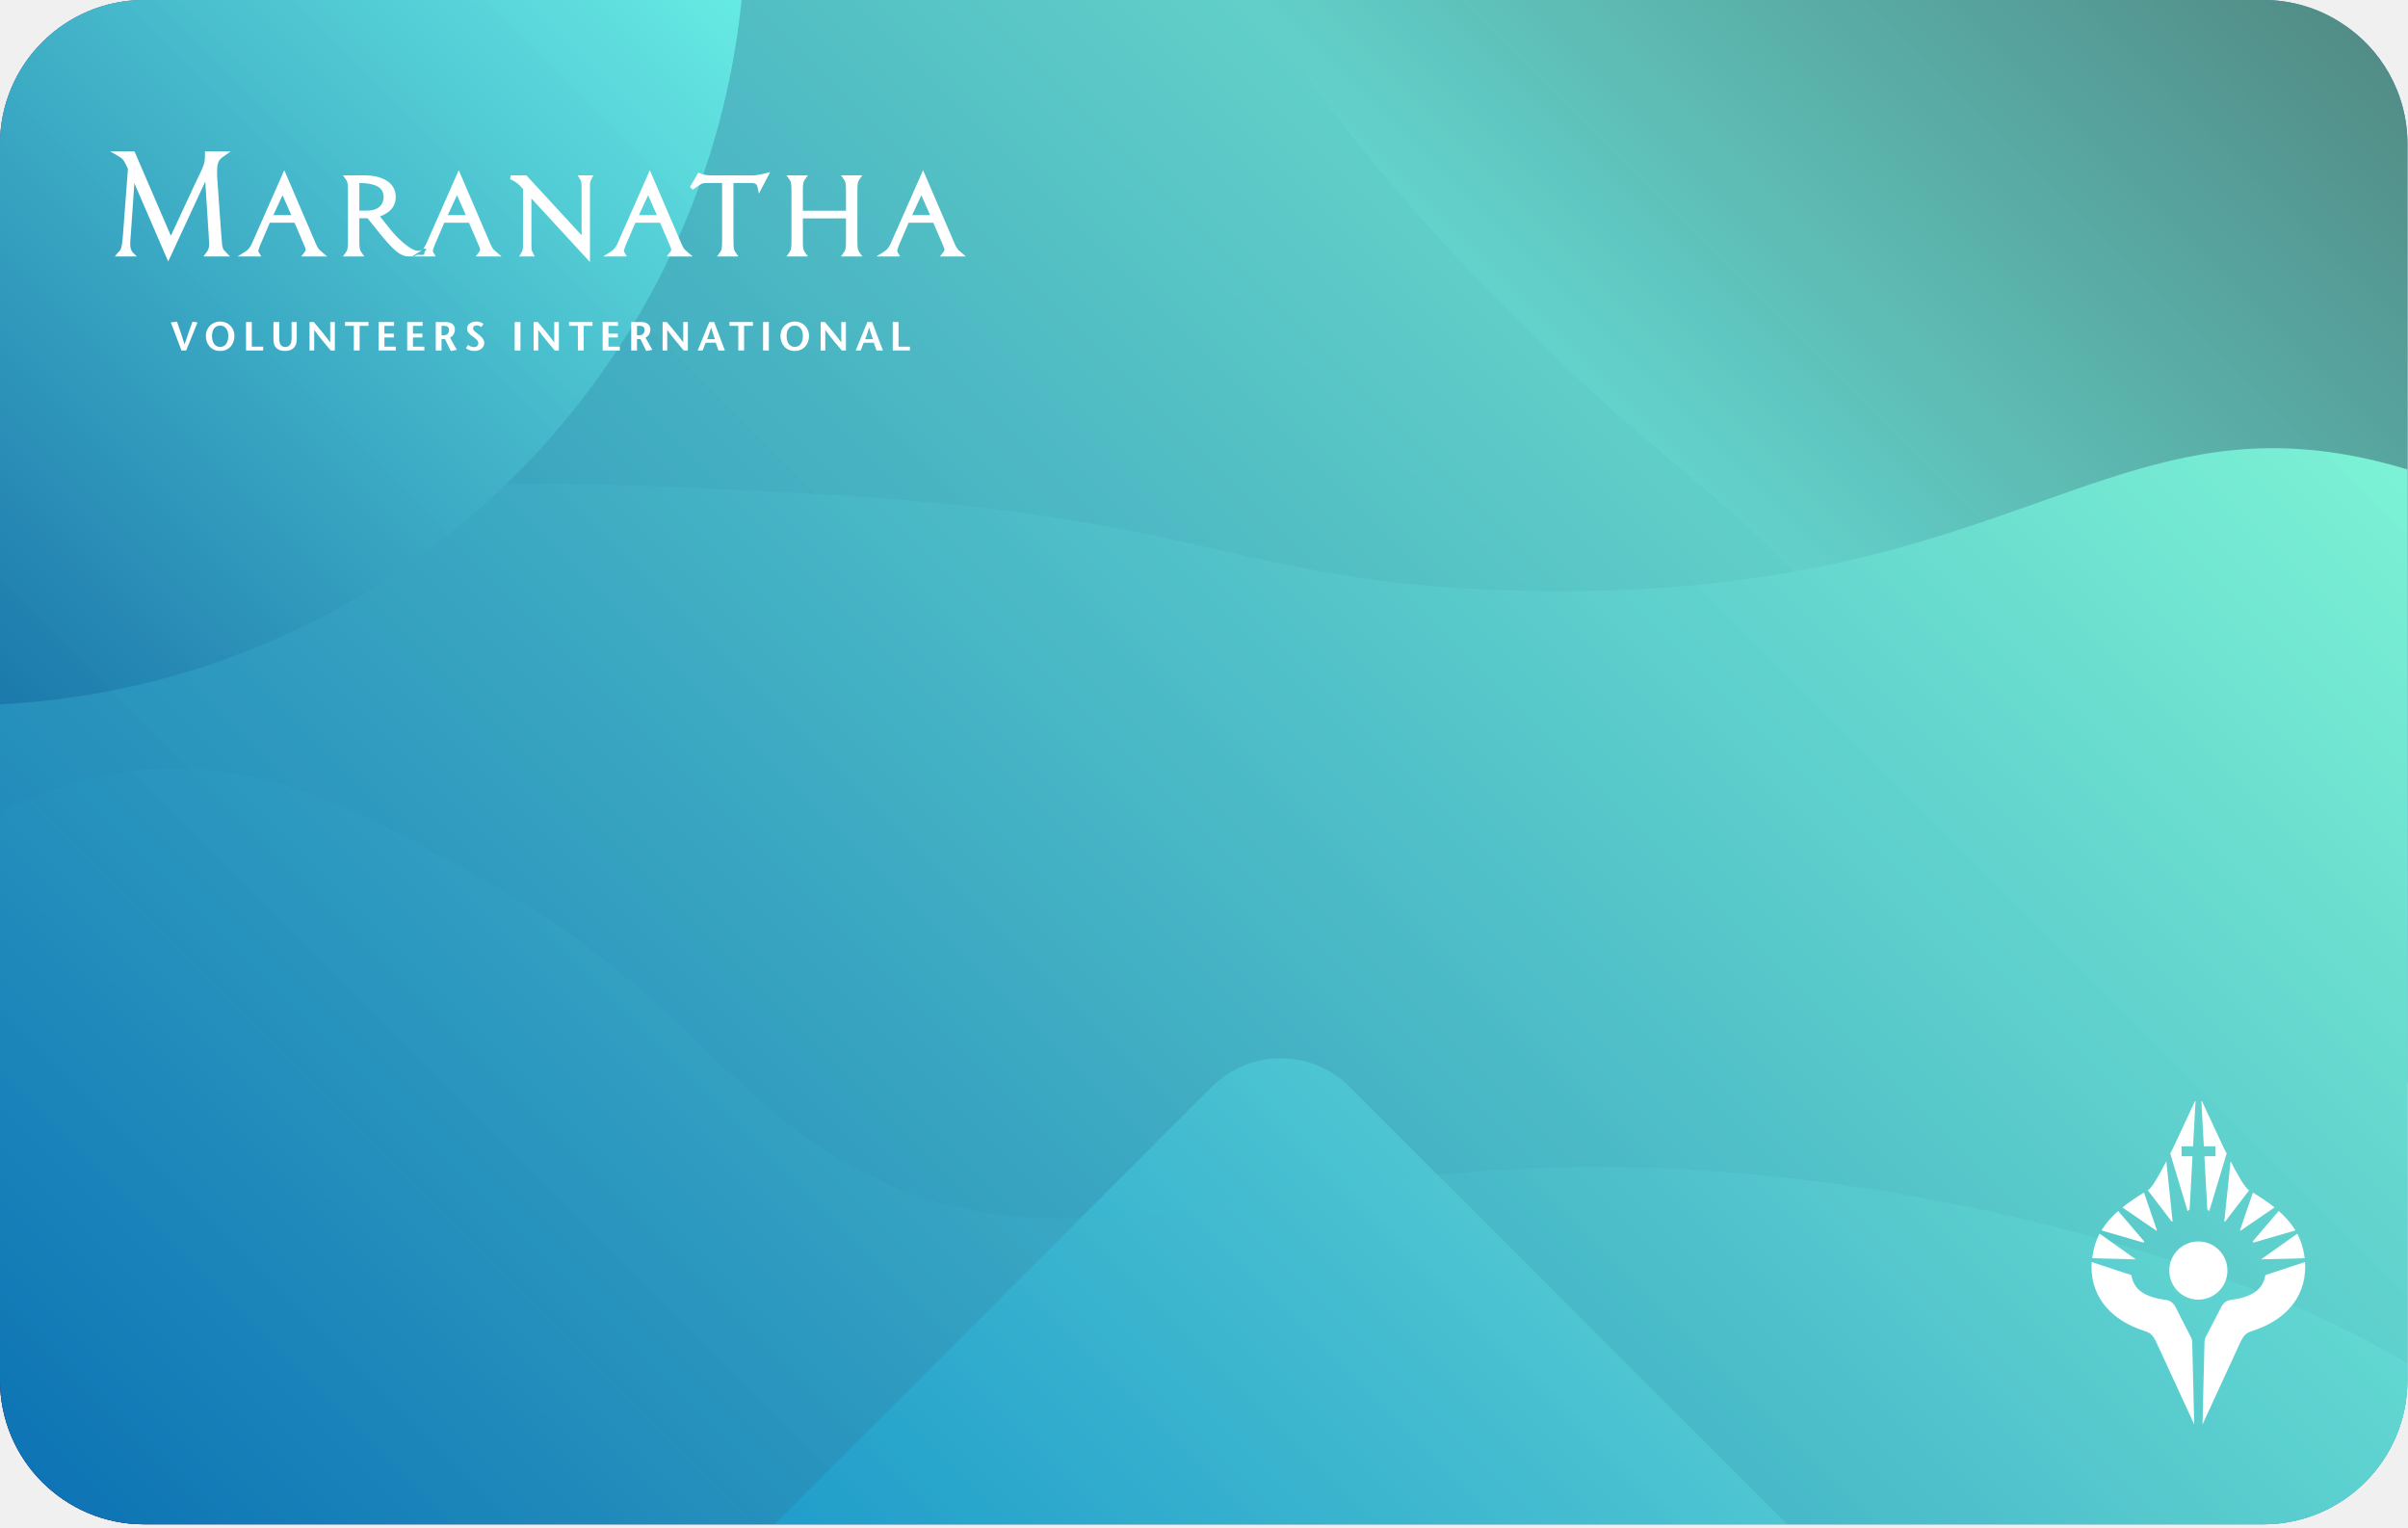
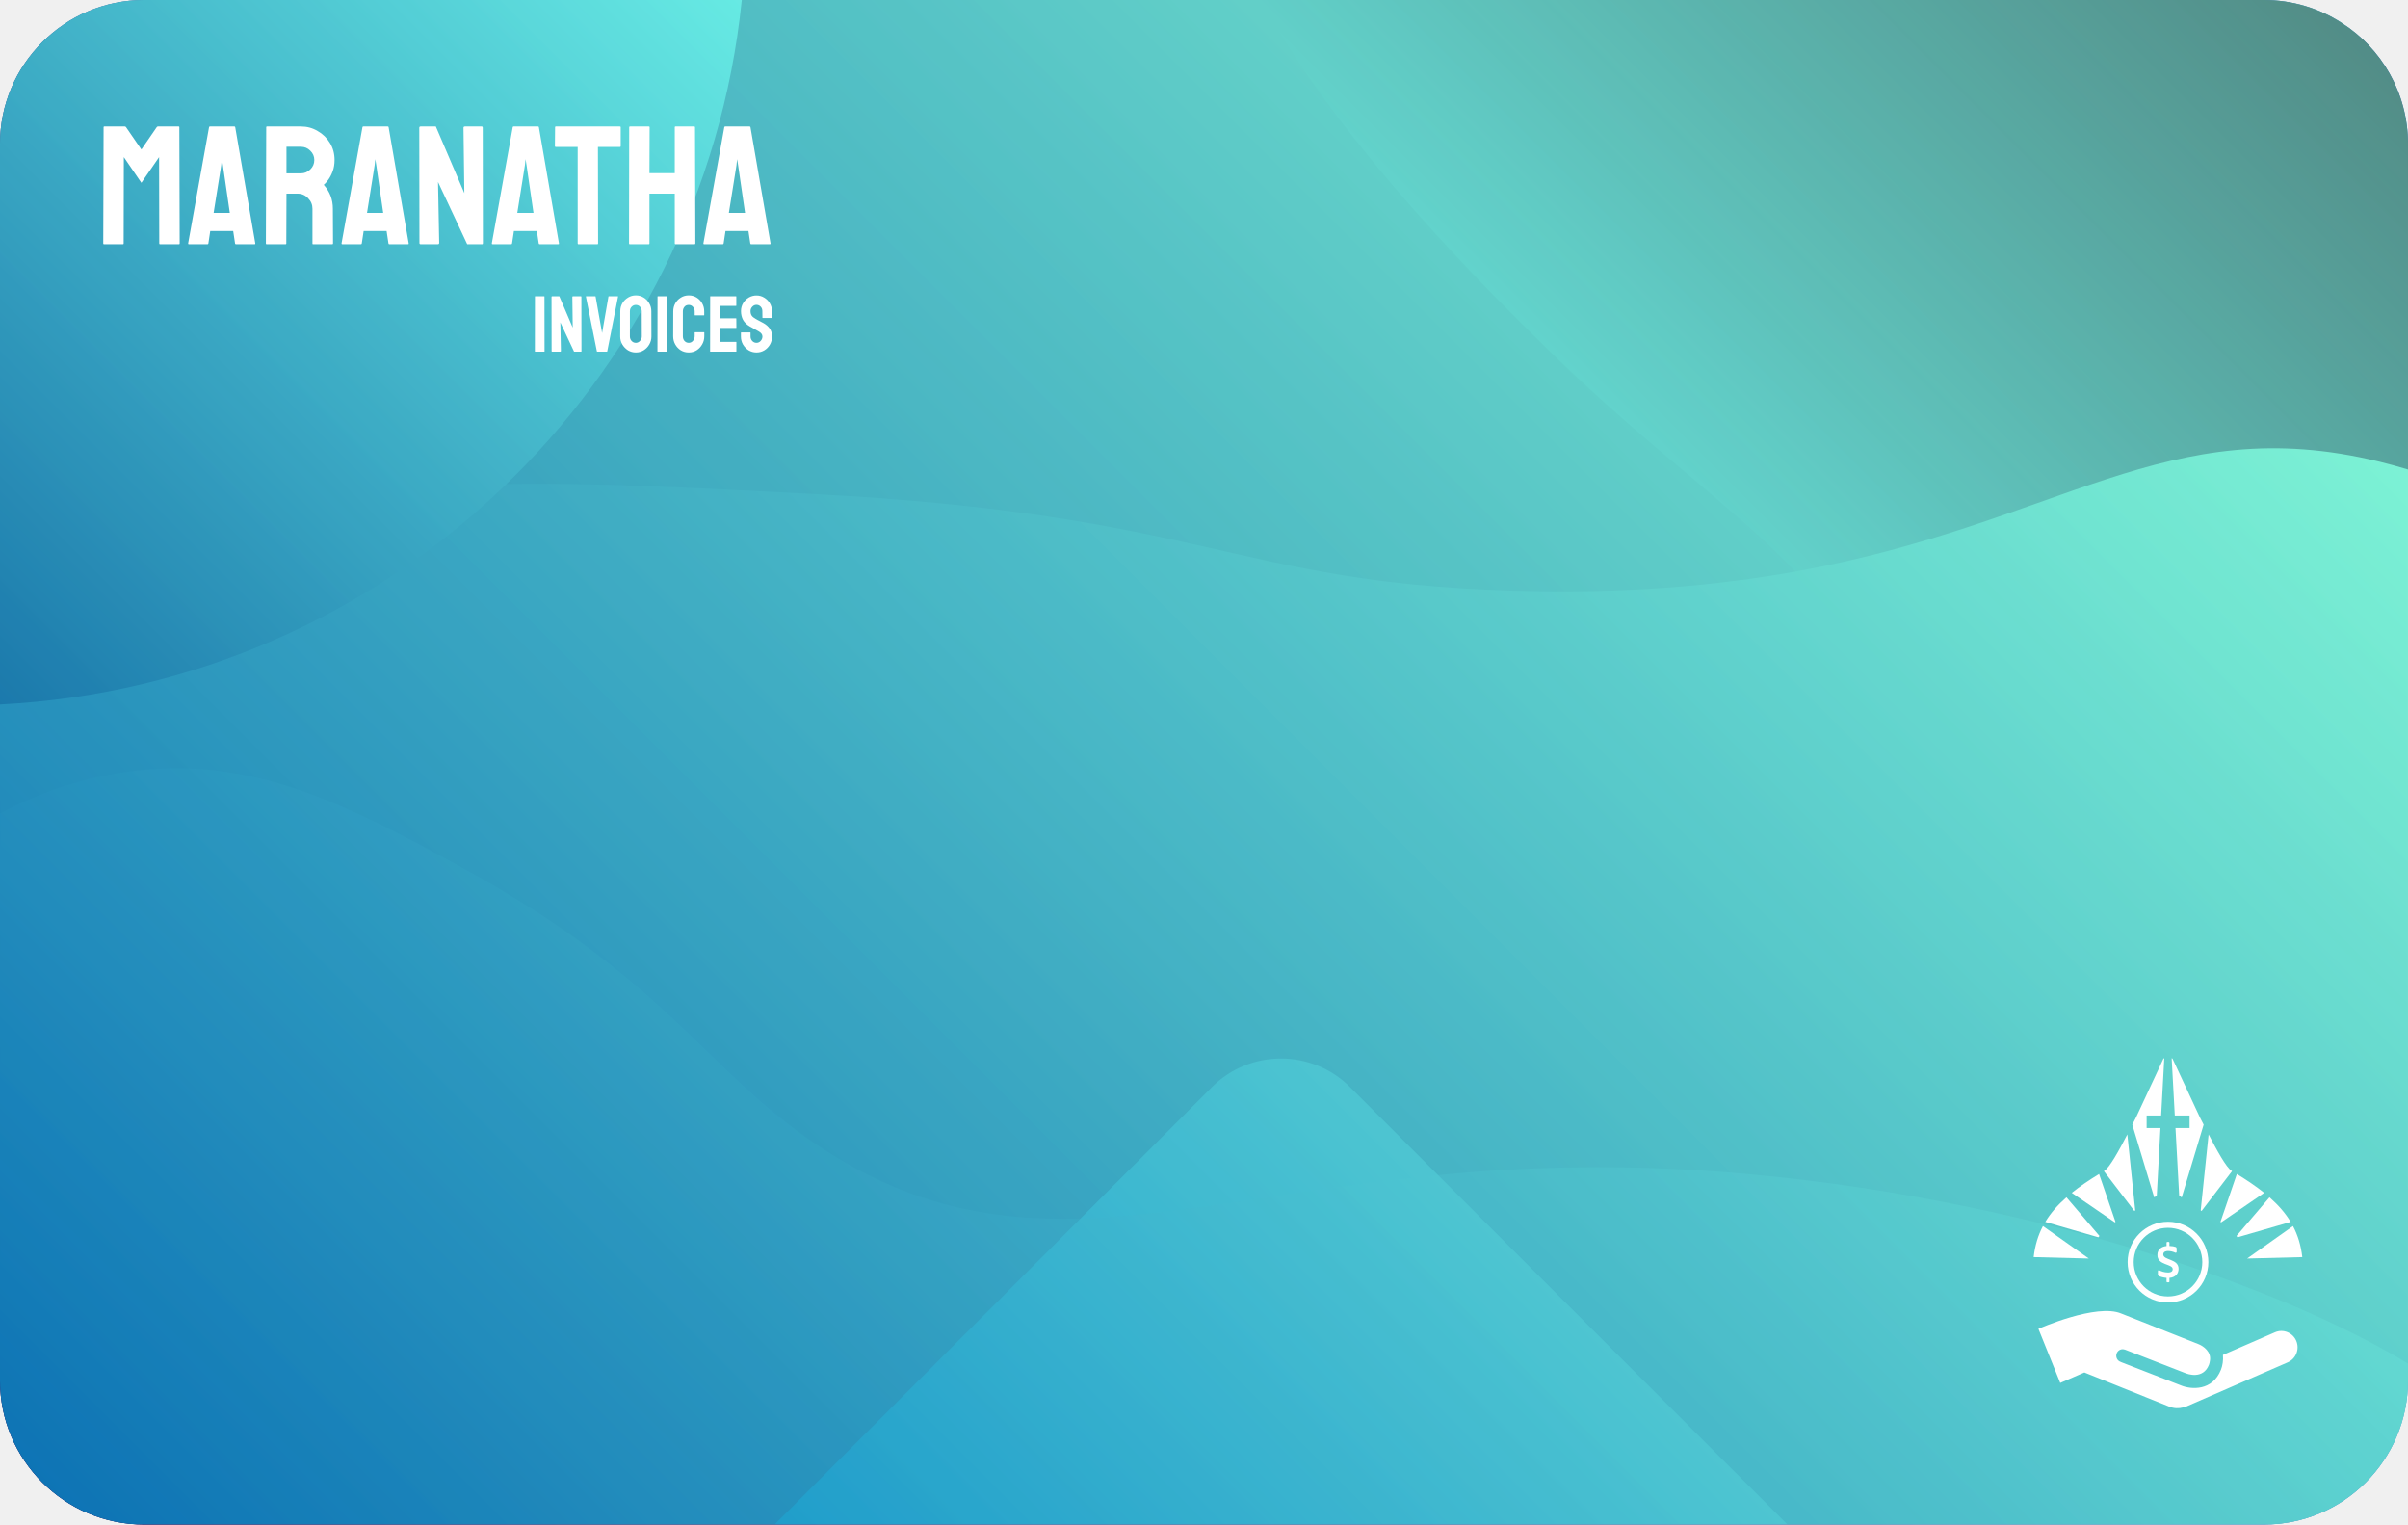
- <svg xmlns="http://www.w3.org/2000/svg" width="350" height="222" viewBox="0 0 350 222" fill="none">
-   <path d="M349.92 20.939V200.569C349.92 212.127 340.539 221.508 328.981 221.508H20.939C9.381 221.508 0 212.127 0 200.569V20.939C0 9.381 9.381 0 20.939 0H328.991C333.127 0 336.994 1.202 340.228 3.286C346.054 6.987 349.92 13.517 349.92 20.939Z" fill="url(#paint0_linear_32_266)" />
-   <path d="M349.92 20.939V157.333C317.009 169.813 279.909 165.605 270.901 149.756C264.298 138.135 277.764 129.076 274.022 107.639C272.239 97.481 267.564 90.058 260.898 83.051C251.973 73.629 239.462 64.973 225.665 51.477C216.792 42.801 195.044 21.53 183.186 0H328.981C333.117 0 336.984 1.202 340.228 3.296C346.064 6.987 349.92 13.507 349.92 20.939Z" fill="url(#paint1_linear_32_266)" />
-   <path d="M349.92 68.218V200.569C349.92 212.127 340.549 221.498 328.991 221.498H20.939C9.381 221.498 0.01 212.127 0.01 200.569V98.942C6.043 92.971 13.102 87.384 21.322 82.678C46.387 68.301 70.612 69.265 118.036 71.763C175.172 74.769 179.194 84.554 219.424 85.798C235.979 86.317 249.454 85.093 260.898 83.051C299.469 76.075 314.749 59.479 345.774 67.078C347.152 67.42 348.531 67.793 349.92 68.218Z" fill="url(#paint2_linear_32_266)" />
-   <path d="M107.795 0C102.093 55.654 56.452 99.481 0 102.352V20.939C0 9.381 9.381 0 20.939 0H107.795Z" fill="url(#paint3_linear_32_266)" />
-   <path opacity="0.33" d="M259.748 221.498H112.563L176.147 157.913C181.651 152.419 190.649 152.419 196.153 157.913L259.748 221.498Z" fill="url(#paint4_linear_32_266)" />
-   <path opacity="0.27" d="M349.92 198.112V200.559C349.92 212.117 340.539 221.498 328.981 221.498H20.939C9.381 221.498 0 212.117 0 200.559V118.192C5.805 115.102 12.512 112.749 20.027 111.92C37.441 110.023 51.104 117.279 67.15 126.059C97.926 142.904 102.767 156.224 120.171 167.295C153.653 188.596 181.164 168.238 237.99 169.648C280.801 170.726 326.265 183.787 349.92 198.112Z" fill="url(#paint5_linear_32_266)" />
-   <path opacity="0.53" d="M349.92 20.939V200.569C349.92 212.127 340.539 221.508 328.981 221.508H20.939C9.381 221.508 0 212.127 0 200.569V20.939C0 9.381 9.381 0 20.939 0H328.991C333.127 0 336.994 1.202 340.228 3.286C346.054 6.987 349.92 13.517 349.92 20.939Z" fill="url(#paint6_linear_32_266)" />
-   <path fill-rule="evenodd" clip-rule="evenodd" d="M320.47 194.643C320.512 194.481 320.625 194.241 320.625 194.241L322.887 189.858C322.887 189.858 323.096 189.522 323.375 189.256C323.578 189.063 323.854 188.955 324.211 188.904C327.261 188.497 328.895 187.489 329.264 185.293L335.026 183.392C335.042 183.606 335.056 183.851 335.057 184.048C335.072 188.733 331.973 191.903 327.475 193.368C327.289 193.429 326.796 193.58 326.515 193.805C326.134 194.11 325.906 194.499 325.681 194.948L320.128 207L320.425 194.905C320.425 194.905 320.445 194.744 320.47 194.643ZM318.586 194.643C318.541 194.478 318.412 194.241 318.412 194.241L316.17 189.858C316.17 189.858 315.961 189.522 315.681 189.256C315.478 189.063 315.203 188.955 314.846 188.904C311.796 188.497 310.162 187.489 309.792 185.293L304.031 183.392C304.015 183.606 304.001 183.851 304 184.048C303.984 188.733 307.083 191.903 311.581 193.368C311.768 193.429 312.261 193.58 312.542 193.805C312.922 194.11 313.151 194.499 313.376 194.948L318.928 207L318.633 194.905C318.633 194.905 318.613 194.744 318.586 194.643ZM315.302 184.628C315.302 182.294 317.193 180.401 319.527 180.401C321.861 180.401 323.753 182.294 323.753 184.628C323.753 186.963 321.861 188.856 319.527 188.856C317.193 188.856 315.302 186.963 315.302 184.628Z" fill="white" />
-   <path fill-rule="evenodd" clip-rule="evenodd" d="M319.968 160.021C319.968 159.979 320.049 160.006 320.067 160.047L323.209 166.784C323.334 167.024 323.48 167.31 323.641 167.626L321.123 175.979L320.831 175.782L320.406 168.014H322.024V166.571H320.327L319.968 160.021ZM333.908 179.273C334.466 180.333 334.824 181.503 334.975 182.841L328.64 183.004L333.908 179.273ZM331.209 175.972C332.212 176.852 333.024 177.774 333.639 178.796L327.535 180.567L327.416 180.411L331.209 175.972ZM327.458 173.293C328.638 174.016 329.685 174.726 330.597 175.459L325.651 178.844L325.572 178.796L327.458 173.293ZM324.212 168.742C325.127 170.514 326.245 172.565 326.86 172.932L326.908 172.96L323.405 177.54L323.305 177.47L324.212 168.742ZM319.117 160.021L318.758 166.571H317.09V168.014H318.679L318.254 175.782L317.962 175.979L315.444 167.626C315.605 167.31 315.751 167.024 315.876 166.784L319.018 160.047C319.035 160.006 319.117 159.979 319.117 160.021ZM305.176 179.273C304.619 180.333 304.261 181.503 304.11 182.841L310.445 183.004L305.176 179.273ZM307.876 175.972C306.873 176.852 306.061 177.774 305.446 178.796L311.55 180.567L311.669 180.411L307.876 175.972ZM311.627 173.293C310.447 174.016 309.4 174.726 308.488 175.459L313.434 178.844L313.513 178.796L311.627 173.293ZM314.873 168.742C313.958 170.514 312.841 172.565 312.225 172.932L312.177 172.96L315.68 177.54L315.781 177.47L314.873 168.742Z" fill="white" />
-   <path fill-rule="evenodd" clip-rule="evenodd" d="M27.062 50.929L28.706 46.854L27.985 46.736C27.598 47.787 27.211 48.839 26.83 50.032H26.818C26.455 48.839 26.092 47.787 25.723 46.736L24.83 46.854L26.378 50.929H27.062Z" fill="white" />
-   <path fill-rule="evenodd" clip-rule="evenodd" d="M31.998 50.41C31.123 50.41 30.814 49.594 30.814 48.803C30.814 48.041 31.164 47.315 31.998 47.315C32.831 47.315 33.183 48.041 33.183 48.803C33.183 49.594 32.873 50.41 31.998 50.41ZM31.998 51C33.278 51 34.076 50.037 34.076 48.803C34.076 47.645 33.195 46.724 31.998 46.724C30.802 46.724 29.92 47.645 29.92 48.803C29.92 50.037 30.718 51 31.998 51Z" fill="white" />
-   <path fill-rule="evenodd" clip-rule="evenodd" d="M35.761 50.929H38.255V50.374H36.601V46.795H35.761V50.929Z" fill="white" />
-   <path fill-rule="evenodd" clip-rule="evenodd" d="M39.745 46.795V49.323C39.745 50.451 40.334 51 41.465 51C42.453 51 43.132 50.409 43.132 49.364V46.795H42.382V49.216C42.382 49.884 42.126 50.421 41.489 50.421C40.822 50.421 40.584 49.978 40.584 49.169V46.795H39.745Z" fill="white" />
-   <path fill-rule="evenodd" clip-rule="evenodd" d="M48.669 46.795H47.997V49.742H47.985C47.199 48.679 46.407 47.74 45.609 46.795H44.996V50.929H45.669V47.964H45.681C46.467 49.033 47.264 49.978 48.062 50.929H48.669V46.795Z" fill="white" />
-   <path fill-rule="evenodd" clip-rule="evenodd" d="M52.272 50.929V47.35H53.558V46.795H50.147V47.35H51.432V50.929H52.272Z" fill="white" />
-   <path fill-rule="evenodd" clip-rule="evenodd" d="M57.273 46.795H55.035V50.929H57.529V50.374H55.874V49.039H57.243V48.484H55.874V47.35H57.273V46.795Z" fill="white" />
-   <path fill-rule="evenodd" clip-rule="evenodd" d="M61.423 46.795H59.185V50.929H61.679V50.374H60.024V49.039H61.394V48.484H60.024V47.35H61.423V46.795Z" fill="white" />
-   <path fill-rule="evenodd" clip-rule="evenodd" d="M63.335 50.929H64.175V49.275H64.674L65.52 51L66.401 50.84L65.413 49.074C65.806 48.844 66.115 48.49 66.115 47.876C66.115 47.173 65.579 46.795 64.781 46.795H63.335V50.929ZM64.175 47.35H64.609C64.942 47.35 65.276 47.509 65.276 47.976C65.276 48.277 65.091 48.72 64.514 48.72H64.175V47.35Z" fill="white" />
-   <path fill-rule="evenodd" clip-rule="evenodd" d="M70.265 47.084C70.068 46.895 69.687 46.724 69.211 46.724C68.455 46.724 67.889 47.173 67.889 47.728C67.889 48.278 68.229 48.531 68.633 48.856C68.967 49.116 69.526 49.417 69.526 49.872C69.526 50.262 69.223 50.445 68.878 50.445C68.502 50.445 68.246 50.274 68.026 50.114L67.723 50.587C68.032 50.87 68.514 51 68.949 51C69.889 51 70.389 50.398 70.389 49.878C70.389 49.37 70.092 49.022 69.532 48.579C69.044 48.195 68.753 47.988 68.753 47.716C68.753 47.474 68.943 47.279 69.294 47.279C69.538 47.279 69.782 47.392 69.967 47.515L70.265 47.084Z" fill="white" />
-   <path fill-rule="evenodd" clip-rule="evenodd" d="M74.808 50.929H75.648V46.795H74.808V50.929Z" fill="white" />
-   <path fill-rule="evenodd" clip-rule="evenodd" d="M81.233 46.795H80.56V49.742H80.548C79.762 48.679 78.971 47.74 78.173 46.795H77.56V50.929H78.232V47.964H78.244C79.03 49.033 79.828 49.978 80.626 50.929H81.233V46.795Z" fill="white" />
-   <path fill-rule="evenodd" clip-rule="evenodd" d="M84.834 50.929V47.35H86.12V46.795H82.709V47.35H83.995V50.929H84.834Z" fill="white" />
-   <path fill-rule="evenodd" clip-rule="evenodd" d="M89.836 46.795H87.598V50.929H90.092V50.374H88.437V49.039H89.806V48.484H88.437V47.35H89.836V46.795Z" fill="white" />
-   <path fill-rule="evenodd" clip-rule="evenodd" d="M91.748 50.929H92.587V49.275H93.088L93.933 51L94.814 50.84L93.826 49.074C94.219 48.844 94.528 48.49 94.528 47.876C94.528 47.173 93.993 46.795 93.195 46.795H91.748V50.929ZM92.587 47.35H93.022C93.355 47.35 93.689 47.509 93.689 47.976C93.689 48.277 93.504 48.72 92.927 48.72H92.587V47.35Z" fill="white" />
-   <path fill-rule="evenodd" clip-rule="evenodd" d="M99.982 46.795H99.31V49.742H99.298C98.512 48.679 97.72 47.74 96.922 46.795H96.309V50.929H96.982V47.964H96.994C97.78 49.033 98.578 49.978 99.375 50.929H99.982V46.795Z" fill="white" />
-   <path fill-rule="evenodd" clip-rule="evenodd" d="M102.78 49.293C102.977 48.75 103.173 48.248 103.346 47.61H103.358C103.554 48.248 103.733 48.75 103.912 49.293H102.78ZM103.102 46.795L101.405 50.929H102.132L102.56 49.801H104.037L104.424 50.929H105.364L103.798 46.795H103.102Z" fill="white" />
-   <path fill-rule="evenodd" clip-rule="evenodd" d="M108.151 50.929V47.35H109.437V46.795H106.026V47.35H107.312V50.929H108.151Z" fill="white" />
-   <path fill-rule="evenodd" clip-rule="evenodd" d="M110.914 50.929H111.753V46.795H110.914V50.929Z" fill="white" />
-   <path fill-rule="evenodd" clip-rule="evenodd" d="M115.516 50.41C114.641 50.41 114.332 49.594 114.332 48.803C114.332 48.041 114.683 47.315 115.516 47.315C116.35 47.315 116.701 48.041 116.701 48.803C116.701 49.594 116.392 50.41 115.516 50.41ZM115.516 51C116.796 51 117.594 50.037 117.594 48.803C117.594 47.645 116.713 46.724 115.516 46.724C114.32 46.724 113.439 47.645 113.439 48.803C113.439 50.037 114.237 51 115.516 51Z" fill="white" />
-   <path fill-rule="evenodd" clip-rule="evenodd" d="M122.953 46.795H122.281V49.742H122.269C121.483 48.679 120.691 47.74 119.893 46.795H119.28V50.929H119.953V47.964H119.965C120.751 49.033 121.549 49.978 122.346 50.929H122.953V46.795Z" fill="white" />
-   <path fill-rule="evenodd" clip-rule="evenodd" d="M125.751 49.293C125.947 48.75 126.144 48.248 126.317 47.61H126.328C126.525 48.248 126.704 48.75 126.882 49.293H125.751ZM126.073 46.795L124.376 50.929H125.102L125.531 49.801H127.007L127.394 50.929H128.335L126.769 46.795H126.073Z" fill="white" />
-   <path fill-rule="evenodd" clip-rule="evenodd" d="M129.759 50.929H132.253V50.374H130.598V46.795H129.759V50.929Z" fill="white" />
-   <path fill-rule="evenodd" clip-rule="evenodd" d="M19.527 26.618L19.013 34.064C18.97 34.534 18.927 35.179 18.927 35.457C18.927 35.971 19.031 36.442 19.383 36.776L19.896 37.264H16.699L17.05 36.809C17.107 36.734 17.163 36.676 17.214 36.627L17.345 36.505C17.412 36.441 17.47 36.374 17.528 36.246C17.657 35.964 17.786 35.385 17.884 33.978L18.597 24.535C18.263 23.826 18.093 23.475 17.891 23.224C17.695 22.98 17.462 22.823 16.939 22.529L16 22H19.549L24.837 34.265L28.315 26.779C29.005 25.323 29.378 24.601 29.578 24.032C29.763 23.504 29.791 23.125 29.791 22.282V22H33.534L32.804 22.513C32.607 22.652 32.425 22.771 32.263 22.9C32.11 23.02 31.987 23.141 31.887 23.288C31.691 23.578 31.553 24.018 31.553 24.874C31.553 25.321 31.552 25.73 31.595 26.156L32.161 34.11C32.239 35.322 32.303 35.819 32.41 36.1C32.458 36.225 32.514 36.306 32.597 36.398C32.697 36.509 32.822 36.621 32.978 36.788L33.423 37.264H29.569L29.914 36.81C30.296 36.307 30.4 36.039 30.4 35.457C30.4 35.152 30.357 34.869 30.357 34.564L29.835 26.375L24.448 37.998L19.527 26.618ZM45.906 35.41C46.1 35.851 46.217 36.053 46.347 36.209C46.413 36.288 46.487 36.359 46.587 36.446L46.963 36.767L47.542 37.264H43.776L44.142 36.805C44.232 36.692 44.305 36.601 44.357 36.509C44.408 36.42 44.429 36.35 44.429 36.284C44.429 36.157 44.368 35.99 44.278 35.788L42.806 32.364H39.216L37.765 35.743C37.654 36.033 37.549 36.412 37.549 36.502C37.549 36.519 37.555 36.55 37.59 36.613C37.633 36.691 37.686 36.766 37.729 36.841L37.971 37.264H34.532L35.376 36.741C35.486 36.673 35.598 36.605 35.709 36.527C35.816 36.453 35.919 36.372 36.02 36.275C36.22 36.081 36.423 35.813 36.617 35.385L41.319 24.733L45.906 35.41ZM41.069 28.369L39.733 31.255H42.341L41.069 28.369ZM52.23 35.108C52.23 36.225 52.331 36.4 52.633 36.815L52.959 37.264H49.848L50.173 36.815C50.475 36.4 50.577 36.225 50.577 35.108V27.64C50.577 26.523 50.475 26.348 50.173 25.933L49.848 25.484H53.036C55.338 25.484 57.519 26.394 57.519 28.619C57.519 29.672 57.023 30.359 56.437 30.806C56.148 31.027 55.839 31.189 55.56 31.312C55.443 31.364 55.329 31.409 55.223 31.45L56.977 33.623C58.155 35.047 59.906 36.449 60.706 36.449C61.344 36.449 61.472 36.177 61.543 36.09C61.579 36.046 62.279 36.299 61.925 36.323C61.811 36.33 61.664 36.724 61.664 36.874C61.664 37.193 60.812 36.935 60.557 37.062C60.295 37.194 60.445 37.264 59.544 37.264C58.299 37.264 57.436 36.789 54.491 33.041L53.423 31.711H52.23V35.108ZM53.34 30.602C55.094 30.602 55.758 29.668 55.758 28.619C55.758 27.649 55.183 27.154 54.392 26.883C53.692 26.643 52.866 26.602 52.23 26.595V30.602H53.34ZM71.264 35.41C71.457 35.851 71.574 36.053 71.705 36.209C71.771 36.288 71.845 36.359 71.944 36.446L72.32 36.767L72.9 37.264H69.133L69.5 36.805C69.59 36.692 69.662 36.601 69.715 36.509C69.766 36.42 69.787 36.35 69.787 36.284C69.787 36.157 69.726 35.99 69.636 35.788L68.163 32.364H64.573L63.123 35.743C63.012 36.033 62.906 36.412 62.906 36.502C62.906 36.519 62.913 36.55 62.948 36.613C62.99 36.691 63.044 36.766 63.087 36.841L63.329 37.264H59.89L60.734 36.741C60.844 36.673 60.956 36.605 61.067 36.527C61.173 36.453 61.277 36.372 61.378 36.275C61.578 36.081 61.781 35.813 61.975 35.385L66.677 24.733L71.264 35.41ZM66.427 28.369L65.09 31.255H67.699L66.427 28.369ZM85.75 38.074L77.239 28.841V35.239C77.239 36.315 77.239 36.325 77.512 36.851L77.726 37.264H75.46L75.713 36.837C75.887 36.543 75.95 36.418 75.983 36.245C76.02 36.052 76.021 35.797 76.021 35.239V27.482C75.373 26.72 75.105 26.486 74.135 26.021L74.257 25.484H76.515L84.533 34.189V27.509C84.533 26.951 84.531 26.696 84.494 26.503C84.461 26.33 84.398 26.205 84.224 25.911L83.971 25.484H86.237L86.023 25.897C85.751 26.423 85.75 26.433 85.75 27.509V38.074ZM99.041 35.41C99.234 35.851 99.351 36.053 99.482 36.209C99.548 36.288 99.622 36.359 99.721 36.446L100.097 36.767L100.676 37.264H96.91L97.277 36.805C97.367 36.692 97.439 36.601 97.492 36.509C97.542 36.42 97.563 36.35 97.563 36.284C97.563 36.157 97.502 35.99 97.413 35.788L95.94 32.364H92.35L90.9 35.743C90.789 36.033 90.683 36.412 90.683 36.502C90.683 36.519 90.689 36.55 90.724 36.613C90.767 36.691 90.821 36.766 90.864 36.841L91.106 37.264H87.667L88.511 36.741C88.621 36.673 88.732 36.605 88.844 36.527C88.95 36.453 89.053 36.372 89.154 36.275C89.355 36.081 89.558 35.813 89.752 35.385L94.453 24.733L99.041 35.41ZM94.204 28.369L92.867 31.255H95.475L94.204 28.369ZM106.608 35.108C106.608 36.225 106.709 36.4 107.011 36.815L107.337 37.264H104.226L104.552 36.815C104.854 36.4 104.955 36.225 104.955 35.108V26.593H102.799C102.299 26.593 102.128 26.627 101.921 26.735C101.794 26.802 101.658 26.895 101.474 27.021C101.277 27.157 101.029 27.33 100.688 27.55L100.291 27.171L101.504 25.084L101.732 25.179C101.982 25.284 102.23 25.364 102.462 25.403C102.723 25.463 102.993 25.484 103.234 25.484H109.525C109.942 25.484 110.737 25.32 111.327 25.167L111.943 25.007L110.303 28.14L110.142 27.371C110.121 27.276 110.103 27.17 110.071 27.065C110.042 26.973 110.006 26.896 109.956 26.834C109.867 26.724 109.679 26.593 109.199 26.593H106.608V35.108ZM124.617 35.108C124.617 36.225 124.719 36.4 125.021 36.815L125.347 37.264H122.236L122.561 36.815C122.863 36.4 122.964 36.225 122.964 35.108V31.733H116.694V35.108C116.694 36.225 116.795 36.4 117.097 36.815L117.423 37.264H114.312L114.638 36.815C114.94 36.4 115.041 36.225 115.041 35.108V27.64C115.041 26.523 114.94 26.348 114.638 25.933L114.312 25.484H117.423L117.097 25.933C116.795 26.348 116.694 26.523 116.694 27.64V30.623H122.964V27.64C122.964 26.523 122.863 26.348 122.561 25.933L122.236 25.484H125.347L125.021 25.933C124.719 26.348 124.617 26.523 124.617 27.64V35.108ZM138.755 35.41C138.949 35.851 139.066 36.053 139.197 36.209C139.263 36.288 139.337 36.359 139.436 36.446L139.812 36.767L140.391 37.264H136.625L136.992 36.805C137.082 36.692 137.154 36.601 137.206 36.509C137.257 36.42 137.278 36.35 137.278 36.284C137.278 36.157 137.217 35.99 137.127 35.788L135.655 32.364H132.065L130.614 35.743C130.503 36.033 130.398 36.412 130.398 36.502C130.398 36.519 130.404 36.55 130.439 36.613C130.482 36.691 130.536 36.766 130.578 36.841L130.821 37.264H127.381L128.226 36.741C128.336 36.673 128.447 36.605 128.558 36.527C128.665 36.453 128.768 36.372 128.869 36.275C129.07 36.081 129.273 35.813 129.466 35.385L134.168 24.733L138.755 35.41ZM133.919 28.369L132.582 31.255H135.19L133.919 28.369Z" fill="white" />
+ <svg xmlns="http://www.w3.org/2000/svg" width="5084" height="3218" viewBox="0 0 5084 3218" fill="none">
+   <g clip-path="url(#clip0_53_179)">
+     <path d="M5083.99 304.223V2914.07C5083.99 3081.99 4947.7 3218.29 4779.77 3218.29H304.223C136.298 3218.29 0 3081.99 0 2914.07V304.223C0 136.298 136.298 0 304.223 0H4779.92C4840.01 0 4896.19 17.47 4943.18 47.742C5027.82 101.508 5083.99 196.39 5083.99 304.223Z" fill="url(#paint0_linear_53_179)" />
+     <path d="M5084 304.223V2285.89C4605.82 2467.22 4066.81 2406.08 3935.93 2175.8C3839.99 2006.97 4035.63 1875.34 3981.26 1563.89C3955.36 1416.3 3887.43 1308.46 3790.6 1206.65C3660.92 1069.75 3479.14 943.996 3278.69 747.908C3149.77 621.851 2833.8 312.808 2661.5 0H4779.77C4839.86 0 4896.04 17.47 4943.18 47.893C5027.97 101.508 5084 196.239 5084 304.223Z" fill="url(#paint1_linear_53_179)" />
+     <path d="M5084 991.136V2914.07C5084 3081.99 4947.85 3218.14 4779.93 3218.14H304.229C136.304 3218.14 0.157 3081.99 0.157 2914.07V1437.53C87.809 1350.78 190.372 1269.61 309.802 1201.23C673.966 992.341 1025.93 1006.35 1714.95 1042.64C2545.09 1086.32 2603.53 1228.49 3188.03 1246.56C3428.54 1254.09 3624.33 1236.32 3790.6 1206.65C4351 1105.29 4573 864.175 5023.76 974.569C5043.79 979.539 5063.82 984.961 5084 991.136Z" fill="url(#paint2_linear_53_179)" />
+     <path d="M1566.15 0C1483.31 808.602 820.198 1445.36 0 1487.08V304.223C0 136.298 136.298 0 304.223 0H1566.15Z" fill="url(#paint3_linear_53_179)" />
+     <path opacity="0.33" d="M3773.87 3218.14H1635.42L2559.24 2294.33C2639.21 2214.5 2769.93 2214.5 2849.91 2294.33L3773.87 3218.14Z" fill="url(#paint4_linear_53_179)" />
+     <path opacity="0.27" d="M5083.99 2878.38V2913.92C5083.99 3081.84 4947.7 3218.14 4779.77 3218.14H304.223C136.298 3218.14 0 3081.84 0 2913.92V1717.21C84.339 1672.33 181.781 1638.14 290.97 1626.09C543.988 1598.53 742.486 1703.95 975.623 1831.52C1422.77 2076.25 1493.1 2269.78 1745.97 2430.62C2232.43 2740.12 2632.13 2444.33 3457.75 2464.81C4079.76 2480.48 4740.31 2670.24 5083.99 2878.38Z" fill="url(#paint5_linear_53_179)" />
+     <path opacity="0.53" d="M5083.99 304.223V2914.07C5083.99 3081.99 4947.7 3218.29 4779.77 3218.29H304.223C136.298 3218.29 0 3081.99 0 2914.07V304.223C0 136.298 136.298 0 304.223 0H4779.92C4840.01 0 4896.19 17.47 4943.18 47.742C5027.82 101.508 5083.99 196.39 5083.99 304.223Z" fill="url(#paint6_linear_53_179)" />
+     <path d="M4848.03 2830.4C4840.56 2812.9 4820.44 2804.81 4803.11 2812.35L4693.29 2860.11C4694.22 2871.63 4692.47 2882.67 4689.18 2891.09C4671.04 2937.16 4625.82 2933.04 4605.29 2924.78L4477.5 2875.06L4477.54 2874.94C4473.92 2873.73 4470.77 2871.2 4469.14 2867.37C4466.15 2860.36 4469.36 2852.23 4476.28 2849.21C4479.46 2847.82 4482.82 2847.88 4485.86 2848.9L4485.9 2848.76L4486.62 2849.05C4486.71 2849.07 4486.79 2849.11 4486.87 2849.14L4614.55 2898.81C4618.26 2900.3 4651.32 2912.54 4663.78 2880.86C4664.63 2878.71 4665.36 2875.59 4665.84 2872.05L4665.87 2872.02C4668.84 2853.35 4652.02 2841.54 4641.99 2837.52L4478.85 2772.86C4426.74 2750.4 4303.71 2805.06 4303.71 2805.06L4349.79 2919.29L4400.67 2897.18L4579.93 2969.27C4589.79 2973.24 4600.12 2973.49 4609.63 2970.91C4609.81 2970.87 4609.96 2970.86 4610.15 2970.82C4610.33 2970.76 4610.46 2970.7 4610.65 2970.64C4612.65 2970.19 4614.63 2969.6 4616.59 2968.74L4830.14 2875.8C4847.5 2868.25 4855.5 2847.95 4848.03 2830.4Z" fill="white" />
+     <path fill-rule="evenodd" clip-rule="evenodd" d="M4662.49 2664.24C4662.49 2711.31 4624.33 2749.47 4577.27 2749.47C4530.2 2749.47 4492.04 2711.31 4492.04 2664.24C4492.04 2617.17 4530.2 2579.02 4577.27 2579.02C4624.33 2579.02 4662.49 2617.17 4662.49 2664.24ZM4649.71 2664.24C4649.71 2704.25 4617.27 2736.69 4577.27 2736.69C4537.26 2736.69 4504.82 2704.25 4504.82 2664.24C4504.82 2624.23 4537.26 2591.8 4577.27 2591.8C4617.27 2591.8 4649.71 2624.23 4649.71 2664.24Z" fill="white" />
+     <path d="M4599.64 2678.53C4599.64 2656.62 4567.29 2660.9 4567.29 2647.96C4567.29 2641.2 4574.89 2640.84 4577.27 2640.84C4582.98 2640.84 4588.49 2642.37 4592.69 2644.35C4594.01 2644.97 4595.53 2644.05 4595.53 2642.59V2636.21C4595.53 2634.07 4594.73 2632.81 4593.45 2632.3C4590.57 2631.19 4586.43 2630.37 4580.31 2630.17V2623.15C4580.31 2622.31 4579.63 2621.63 4578.79 2621.63H4575.75C4574.91 2621.63 4574.23 2622.31 4574.23 2623.15V2630.28C4564.73 2631.2 4554.89 2636.56 4554.89 2649.01C4554.89 2671.72 4587.24 2667.22 4587.24 2679.18C4587.24 2682.94 4584.83 2686.18 4577.27 2686.18C4569.66 2686.18 4562.66 2683.52 4558.79 2681.54C4557.49 2680.88 4555.96 2681.84 4555.96 2683.3V2690.56C4555.96 2691.95 4556.79 2693.19 4558.08 2693.73C4562.66 2695.68 4568.82 2697.15 4574.22 2697.58V2705.34C4574.22 2706.18 4574.91 2706.86 4575.75 2706.86H4578.79C4579.63 2706.86 4580.31 2706.18 4580.31 2705.34V2697.6C4594.5 2696.42 4599.64 2686.91 4599.64 2678.53Z" fill="white" />
+     <path fill-rule="evenodd" clip-rule="evenodd" d="M4585.05 2234.38C4585.05 2233.62 4586.54 2234.12 4586.86 2234.86L4644.59 2358.65C4646.89 2363.07 4649.58 2368.32 4652.53 2374.12L4606.26 2527.6L4600.89 2523.99L4593.09 2381.24H4622.83V2354.73H4591.63L4585.05 2234.38ZM4841.19 2588.13C4851.43 2607.61 4858 2629.1 4860.78 2653.69L4744.39 2656.67L4841.19 2588.13ZM4791.59 2527.47C4810.02 2543.64 4824.94 2560.58 4836.24 2579.36L4724.07 2611.9L4721.89 2609.03L4791.59 2527.47ZM4722.67 2478.25C4744.34 2491.53 4763.59 2504.58 4780.34 2518.04L4689.46 2580.25L4688.01 2579.37L4722.67 2478.25ZM4663.02 2394.63C4679.83 2427.2 4700.37 2464.88 4711.68 2471.61L4712.56 2472.13L4648.2 2556.28L4646.35 2554.99L4663.02 2394.63ZM4569.4 2234.38L4562.81 2354.73H4532.16V2381.24H4561.36L4553.55 2523.99L4548.19 2527.6L4501.92 2374.12C4504.87 2368.32 4507.55 2363.07 4509.85 2358.65L4567.59 2234.86C4567.91 2234.12 4569.4 2233.62 4569.4 2234.38ZM4313.26 2588.13C4303.01 2607.61 4296.44 2629.1 4293.67 2653.69L4410.06 2656.67L4313.26 2588.13ZM4362.86 2527.47C4344.43 2543.64 4329.51 2560.58 4318.21 2579.36L4430.37 2611.9L4432.56 2609.03L4362.86 2527.47ZM4431.78 2478.25C4410.11 2491.53 4390.86 2504.58 4374.11 2518.04L4464.99 2580.25L4466.43 2579.37L4431.78 2478.25ZM4491.43 2394.63C4474.61 2427.2 4454.08 2464.88 4442.77 2471.61L4441.89 2472.13L4506.25 2556.28L4508.1 2554.99L4491.43 2394.63Z" fill="white" />
+     <path d="M219.425 515.497C218.475 515.497 218 514.902 218 513.712L218.712 268.428C218.712 267.476 219.187 267 220.137 267H263.598C264.548 267 265.379 267.476 266.091 268.428L298.508 315.557L330.926 268.428C331.638 267.476 332.469 267 333.419 267H377.236C378.186 267 378.661 267.476 378.661 268.428L379.373 513.712C379.373 514.902 378.898 515.497 377.948 515.497H337.694C336.744 515.497 336.269 514.902 336.269 513.712L335.913 331.624L298.508 385.893L261.46 331.624L261.104 513.712C261.104 514.902 260.629 515.497 259.679 515.497H219.425Z" fill="white" />
+     <path d="M397.224 513.712L441.396 268.428C441.634 267.476 442.228 267 443.178 267H494.831C495.781 267 496.375 267.476 496.612 268.428L539.004 513.712C539.242 514.902 538.767 515.497 537.579 515.497H498.037C497.087 515.497 496.494 514.902 496.256 513.712L492.338 487.648H443.89L439.972 513.712C439.734 514.902 439.14 515.497 438.19 515.497H398.649C397.699 515.497 397.224 514.902 397.224 513.712ZM451.015 449.445H485.213L470.608 349.118L468.47 335.908L467.045 349.118L451.015 449.445Z" fill="white" />
+     <path d="M562.785 515.497C561.835 515.497 561.36 514.902 561.36 513.712L562.073 268.428C562.073 267.476 562.548 267 563.498 267H635.457C648.281 267 660.037 270.213 670.724 276.64C681.648 282.829 690.316 291.278 696.729 301.99C703.141 312.463 706.347 324.364 706.347 337.693C706.347 346.5 705.041 354.474 702.428 361.615C699.816 368.517 696.729 374.468 693.166 379.466C689.604 384.227 686.398 387.797 683.548 390.177C696.372 404.459 702.785 421.24 702.785 440.519L703.141 513.712C703.141 514.902 702.547 515.497 701.36 515.497H661.105C660.155 515.497 659.68 515.14 659.68 514.426V440.519C659.68 431.951 656.593 424.572 650.418 418.383C644.481 411.957 637.119 408.743 628.332 408.743H604.821L604.465 513.712C604.465 514.902 603.99 515.497 603.04 515.497H562.785ZM604.821 365.899H635.457C642.819 365.899 649.35 363.162 655.049 357.687C660.749 352.213 663.599 345.548 663.599 337.693C663.599 330.076 660.749 323.531 655.049 318.056C649.587 312.582 643.056 309.844 635.457 309.844H604.821V365.899Z" fill="white" />
+     <path d="M721.103 513.712L765.275 268.428C765.513 267.476 766.107 267 767.057 267H818.71C819.66 267 820.254 267.476 820.491 268.428L862.883 513.712C863.121 514.902 862.646 515.497 861.458 515.497H821.916C820.966 515.497 820.373 514.902 820.135 513.712L816.217 487.648H767.769L763.851 513.712C763.613 514.902 763.019 515.497 762.069 515.497H722.528C721.578 515.497 721.103 514.902 721.103 513.712ZM774.894 449.445H809.092L794.486 349.118L792.349 335.908L790.924 349.118L774.894 449.445Z" fill="white" />
+     <path d="M888.445 515.497C886.546 515.497 885.596 514.664 885.596 512.998L885.239 269.856C885.239 267.952 886.189 267 888.089 267H920.15L980.353 407.672L978.572 269.856C978.572 267.952 979.641 267 981.778 267H1017.05C1018.47 267 1019.18 267.952 1019.18 269.856L1019.54 513.355C1019.54 514.783 1018.95 515.497 1017.76 515.497H986.409L924.781 384.108L927.275 512.641C927.275 514.545 926.206 515.497 924.069 515.497H888.445Z" fill="white" />
+     <path d="M1038.37 513.712L1082.54 268.428C1082.78 267.476 1083.38 267 1084.33 267H1135.98C1136.93 267 1137.52 267.476 1137.76 268.428L1180.15 513.712C1180.39 514.902 1179.91 515.497 1178.73 515.497H1139.19C1138.24 515.497 1137.64 514.902 1137.4 513.712L1133.49 487.648H1085.04L1081.12 513.712C1080.88 514.902 1080.29 515.497 1079.34 515.497H1039.8C1038.85 515.497 1038.37 514.902 1038.37 513.712ZM1092.16 449.445H1126.36L1111.76 349.118L1109.62 335.908L1108.19 349.118L1092.16 449.445Z" fill="white" />
+     <path d="M1221.09 515.497C1220.14 515.497 1219.66 514.902 1219.66 513.712V310.201H1173.35C1172.16 310.201 1171.57 309.606 1171.57 308.416L1171.93 268.428C1171.93 267.476 1172.4 267 1173.35 267H1308.72C1309.91 267 1310.5 267.476 1310.5 268.428V308.416C1310.5 309.606 1310.02 310.201 1309.07 310.201H1262.41L1262.76 513.712C1262.76 514.902 1262.29 515.497 1261.34 515.497H1221.09Z" fill="white" />
+     <path d="M1329.52 515.497C1328.57 515.497 1328.09 514.902 1328.09 513.712L1328.45 268.428C1328.45 267.476 1329.04 267 1330.23 267H1369.77C1370.96 267 1371.55 267.476 1371.55 268.428L1371.2 365.542H1424.63V268.428C1424.63 267.476 1425.11 267 1426.06 267H1465.6C1466.79 267 1467.38 267.476 1467.38 268.428L1468.09 513.712C1468.09 514.902 1467.5 515.497 1466.31 515.497H1426.41C1425.23 515.497 1424.63 514.902 1424.63 513.712V408.743H1371.2V513.712C1371.2 514.902 1370.72 515.497 1369.77 515.497H1329.52Z" fill="white" />
+     <path d="M1485.05 513.712L1529.23 268.428C1529.46 267.476 1530.06 267 1531.01 267H1582.66C1583.61 267 1584.2 267.476 1584.44 268.428L1626.83 513.712C1627.07 514.902 1626.6 515.497 1625.41 515.497H1585.87C1584.92 515.497 1584.32 514.902 1584.09 513.712L1580.17 487.648H1531.72L1527.8 513.712C1527.56 514.902 1526.97 515.497 1526.02 515.497H1486.48C1485.53 515.497 1485.05 514.902 1485.05 513.712ZM1538.84 449.445H1573.04L1558.44 349.118L1556.3 335.908L1554.87 349.118L1538.84 449.445Z" fill="white" />
+     <path d="M1130.09 742.32C1129.53 742.32 1129.25 742.04 1129.25 741.48L1129.42 626.052C1129.42 625.604 1129.64 625.38 1130.09 625.38H1148.86C1149.31 625.38 1149.53 625.604 1149.53 626.052L1149.7 741.48C1149.7 742.04 1149.48 742.32 1149.03 742.32H1130.09Z" fill="white" />
+     <path d="M1165.95 742.32C1165.06 742.32 1164.61 741.928 1164.61 741.144L1164.45 626.724C1164.45 625.828 1164.89 625.38 1165.79 625.38H1180.87L1209.2 691.579L1208.37 626.724C1208.37 625.828 1208.87 625.38 1209.88 625.38H1226.47C1227.14 625.38 1227.48 625.828 1227.48 626.724L1227.65 741.312C1227.65 741.984 1227.37 742.32 1226.81 742.32H1212.05L1183.05 680.49L1184.23 740.976C1184.23 741.872 1183.72 742.32 1182.72 742.32H1165.95Z" fill="white" />
+     <path d="M1260.98 742.32C1260.54 742.32 1260.26 742.04 1260.14 741.48L1237.01 626.052C1236.9 625.604 1237.12 625.38 1237.68 625.38H1256.62C1257.07 625.38 1257.35 625.604 1257.46 626.052L1271.21 703.004L1284.62 626.052C1284.73 625.604 1285.01 625.38 1285.46 625.38H1304.23C1304.79 625.38 1305.02 625.604 1304.9 626.052L1282.11 741.48C1281.99 742.04 1281.71 742.32 1281.27 742.32H1260.98Z" fill="white" />
+     <path d="M1342.47 744C1336.43 744 1330.9 742.488 1325.87 739.464C1320.96 736.327 1316.99 732.239 1313.97 727.198C1310.95 722.046 1309.44 716.389 1309.44 710.229L1309.61 656.967C1309.61 650.807 1311.07 645.206 1313.97 640.166C1316.99 635.125 1321.01 631.093 1326.04 628.068C1331.07 625.044 1336.55 623.532 1342.47 623.532C1348.5 623.532 1353.98 625.044 1358.9 628.068C1363.82 631.093 1367.73 635.125 1370.63 640.166C1373.65 645.206 1375.16 650.807 1375.16 656.967L1375.33 710.229C1375.33 716.389 1373.82 722.046 1370.8 727.198C1367.89 732.239 1363.93 736.327 1358.9 739.464C1353.98 742.488 1348.5 744 1342.47 744ZM1342.47 723.67C1345.82 723.67 1348.73 722.326 1351.19 719.638C1353.76 716.837 1355.04 713.701 1355.04 710.229L1354.87 656.967C1354.87 653.271 1353.7 650.135 1351.35 647.558C1349.01 644.982 1346.05 643.694 1342.47 643.694C1339.01 643.694 1336.04 644.982 1333.58 647.558C1331.13 650.023 1329.9 653.159 1329.9 656.967V710.229C1329.9 713.925 1331.13 717.117 1333.58 719.806C1336.04 722.382 1339.01 723.67 1342.47 723.67Z" fill="white" />
+     <path d="M1388.91 742.32C1388.35 742.32 1388.07 742.04 1388.07 741.48L1388.24 626.052C1388.24 625.604 1388.46 625.38 1388.91 625.38H1407.69C1408.13 625.38 1408.36 625.604 1408.36 626.052L1408.52 741.48C1408.52 742.04 1408.3 742.32 1407.85 742.32H1388.91Z" fill="white" />
+     <path d="M1454.12 744C1447.97 744 1442.38 742.488 1437.35 739.464C1432.43 736.327 1428.52 732.183 1425.62 727.03C1422.71 721.878 1421.26 716.109 1421.26 709.725L1421.43 657.303C1421.43 651.143 1422.82 645.542 1425.62 640.502C1428.52 635.349 1432.43 631.261 1437.35 628.236C1442.38 625.1 1447.97 623.532 1454.12 623.532C1460.26 623.532 1465.79 625.044 1470.71 628.068C1475.63 631.093 1479.54 635.181 1482.45 640.334C1485.35 645.374 1486.81 651.031 1486.81 657.303V665.032C1486.81 665.48 1486.58 665.704 1486.13 665.704H1467.36C1466.91 665.704 1466.69 665.48 1466.69 665.032V657.303C1466.69 653.607 1465.46 650.415 1463 647.726C1460.65 645.038 1457.69 643.694 1454.12 643.694C1450.09 643.694 1447.02 645.094 1444.9 647.894C1442.77 650.583 1441.71 653.719 1441.71 657.303V709.725C1441.71 713.869 1442.88 717.229 1445.23 719.806C1447.69 722.382 1450.65 723.67 1454.12 723.67C1457.69 723.67 1460.65 722.27 1463 719.47C1465.46 716.557 1466.69 713.309 1466.69 709.725V701.996C1466.69 701.548 1466.91 701.324 1467.36 701.324H1486.3C1486.75 701.324 1486.97 701.548 1486.97 701.996V709.725C1486.97 716.109 1485.46 721.878 1482.45 727.03C1479.54 732.183 1475.63 736.327 1470.71 739.464C1465.79 742.488 1460.26 744 1454.12 744Z" fill="white" />
+     <path d="M1499.9 742.32C1499.45 742.32 1499.23 742.04 1499.23 741.48L1499.4 626.052C1499.4 625.604 1499.62 625.38 1500.07 625.38H1553.88C1554.33 625.38 1554.55 625.66 1554.55 626.22V645.038C1554.55 645.486 1554.33 645.71 1553.88 645.71H1519.52V671.921H1553.88C1554.33 671.921 1554.55 672.145 1554.55 672.593L1554.72 691.579C1554.72 692.027 1554.5 692.251 1554.05 692.251H1519.52V721.654H1554.05C1554.5 721.654 1554.72 721.934 1554.72 722.494V741.648C1554.72 742.096 1554.5 742.32 1554.05 742.32H1499.9Z" fill="white" />
+     <path d="M1597.14 744C1591.11 744 1585.58 742.488 1580.55 739.464C1575.63 736.327 1571.66 732.239 1568.64 727.198C1565.74 722.046 1564.29 716.389 1564.29 710.229V702.5C1564.29 701.94 1564.57 701.66 1565.12 701.66H1583.9C1584.35 701.66 1584.57 701.94 1584.57 702.5V710.229C1584.57 713.925 1585.8 717.117 1588.26 719.806C1590.72 722.382 1593.68 723.67 1597.14 723.67C1600.61 723.67 1603.57 722.326 1606.03 719.638C1608.49 716.949 1609.72 713.813 1609.72 710.229C1609.72 706.084 1607.03 702.5 1601.67 699.476C1599.88 698.467 1597.09 696.899 1593.29 694.771C1589.49 692.643 1585.91 690.627 1582.56 688.722C1576.41 685.138 1571.83 680.658 1568.81 675.281C1565.91 669.793 1564.45 663.632 1564.45 656.799C1564.45 650.527 1565.96 644.926 1568.98 639.998C1572 634.957 1575.96 630.981 1580.88 628.068C1585.91 625.156 1591.33 623.7 1597.14 623.7C1603.07 623.7 1608.49 625.212 1613.4 628.236C1618.43 631.149 1622.4 635.125 1625.31 640.166C1628.32 645.094 1629.83 650.639 1629.83 656.799V670.577C1629.83 671.025 1629.61 671.249 1629.16 671.249H1610.39C1609.94 671.249 1609.72 671.025 1609.72 670.577L1609.55 656.799C1609.55 652.879 1608.32 649.687 1605.86 647.222C1603.4 644.758 1600.5 643.526 1597.14 643.526C1593.68 643.526 1590.72 644.87 1588.26 647.558C1585.8 650.135 1584.57 653.215 1584.57 656.799C1584.57 660.496 1585.35 663.576 1586.92 666.04C1588.48 668.504 1591.33 670.857 1595.47 673.097C1596.03 673.433 1597.09 674.049 1598.65 674.945C1600.33 675.729 1602.12 676.681 1604.02 677.801C1605.92 678.809 1607.59 679.706 1609.05 680.49C1610.61 681.274 1611.56 681.778 1611.89 682.002C1617.48 685.138 1621.9 689.002 1625.14 693.595C1628.38 698.075 1630 703.62 1630 710.229C1630 716.613 1628.49 722.382 1625.47 727.534C1622.57 732.575 1618.6 736.607 1613.57 739.632C1608.65 742.544 1603.18 744 1597.14 744Z" fill="white" />
+   </g>
  <defs>
-     <linearGradient id="paint0_linear_32_266" x1="38.242" y1="247.473" x2="311.681" y2="-25.967" gradientUnits="userSpaceOnUse">
+     <linearGradient id="paint0_linear_53_179" x1="555.619" y1="3595.53" x2="4528.42" y2="-377.273" gradientUnits="userSpaceOnUse">
      <stop stop-color="#1B1464" />
      <stop offset="1" stop-color="#83EFFF" />
    </linearGradient>
-     <linearGradient id="paint1_linear_32_266" x1="232.73" y1="112.485" x2="341.432" y2="3.783" gradientUnits="userSpaceOnUse">
+     <linearGradient id="paint1_linear_53_179" x1="3381.34" y1="1634.29" x2="4960.66" y2="54.97" gradientUnits="userSpaceOnUse">
      <stop stop-color="#83EFFF" />
      <stop offset="1" stop-color="#1B1464" />
    </linearGradient>
-     <linearGradient id="paint2_linear_32_266" x1="59.913" y1="269.14" x2="305.377" y2="23.676" gradientUnits="userSpaceOnUse">
+     <linearGradient id="paint2_linear_53_179" x1="870.487" y1="3910.33" x2="4436.83" y2="343.992" gradientUnits="userSpaceOnUse">
      <stop stop-color="#1B1464" />
      <stop offset="1" stop-color="#83EFFF" />
    </linearGradient>
-     <linearGradient id="paint3_linear_32_266" x1="-12.118" y1="90.23" x2="92.952" y2="-14.84" gradientUnits="userSpaceOnUse">
+     <linearGradient id="paint3_linear_53_179" x1="-176.07" y1="1310.96" x2="1350.5" y2="-215.611" gradientUnits="userSpaceOnUse">
      <stop stop-color="#1B1464" />
      <stop offset="1" stop-color="#83EFFF" />
    </linearGradient>
-     <linearGradient id="paint4_linear_32_266" x1="149.361" y1="258.296" x2="222.95" y2="184.706" gradientUnits="userSpaceOnUse">
+     <linearGradient id="paint4_linear_53_179" x1="2170.06" y1="3752.78" x2="3239.24" y2="2683.6" gradientUnits="userSpaceOnUse">
      <stop stop-color="#02B6FD" />
      <stop offset="1" stop-color="#83EFFF" />
    </linearGradient>
-     <linearGradient id="paint5_linear_32_266" x1="64.724" y1="273.954" x2="245.244" y2="93.435" gradientUnits="userSpaceOnUse">
+     <linearGradient id="paint5_linear_53_179" x1="940.374" y1="3980.29" x2="3563.15" y2="1357.51" gradientUnits="userSpaceOnUse">
      <stop stop-color="#1B1464" />
      <stop offset="1" stop-color="#83EFFF" />
    </linearGradient>
-     <linearGradient id="paint6_linear_32_266" x1="38.242" y1="247.473" x2="311.681" y2="-25.967" gradientUnits="userSpaceOnUse">
+     <linearGradient id="paint6_linear_53_179" x1="555.619" y1="3595.53" x2="4528.42" y2="-377.273" gradientUnits="userSpaceOnUse">
      <stop stop-color="#02CAFD" />
      <stop offset="1" stop-color="#83F8A6" />
    </linearGradient>
+     <clipPath id="clip0_53_179">
+       <rect width="5084" height="3218" fill="white" />
+     </clipPath>
  </defs>
</svg>
